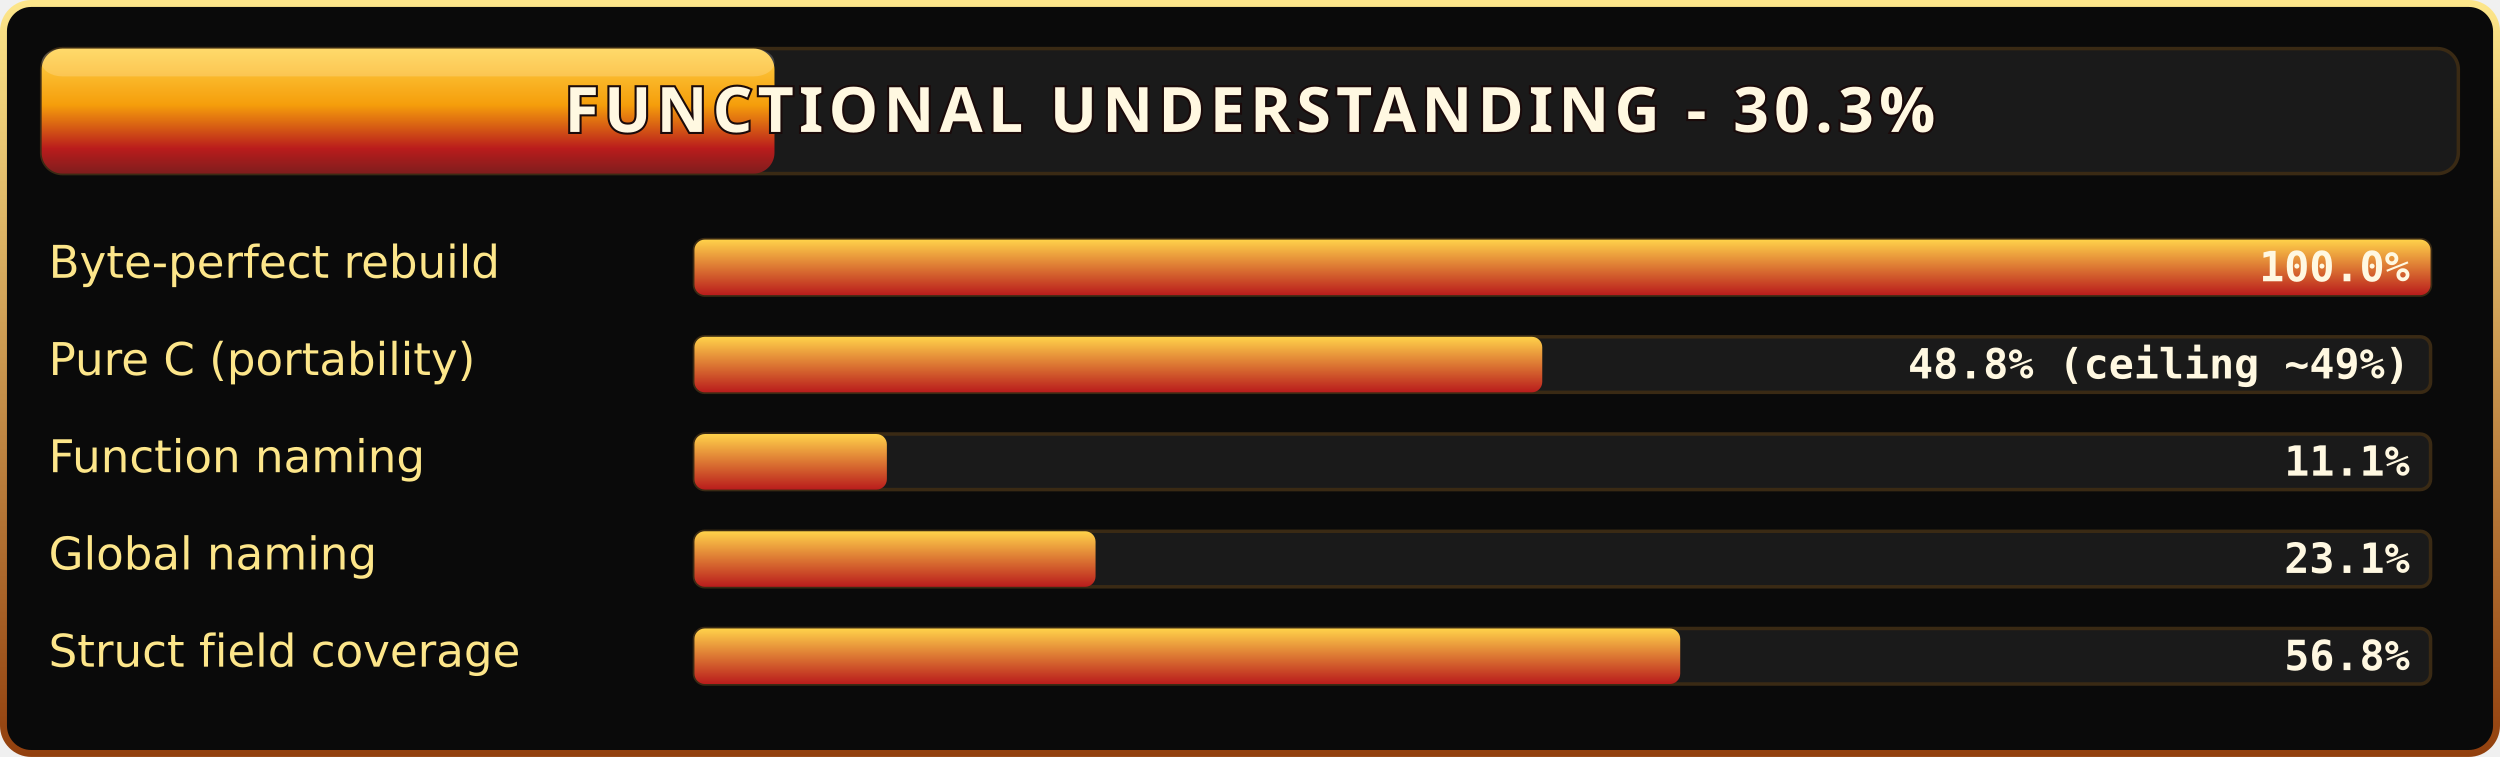
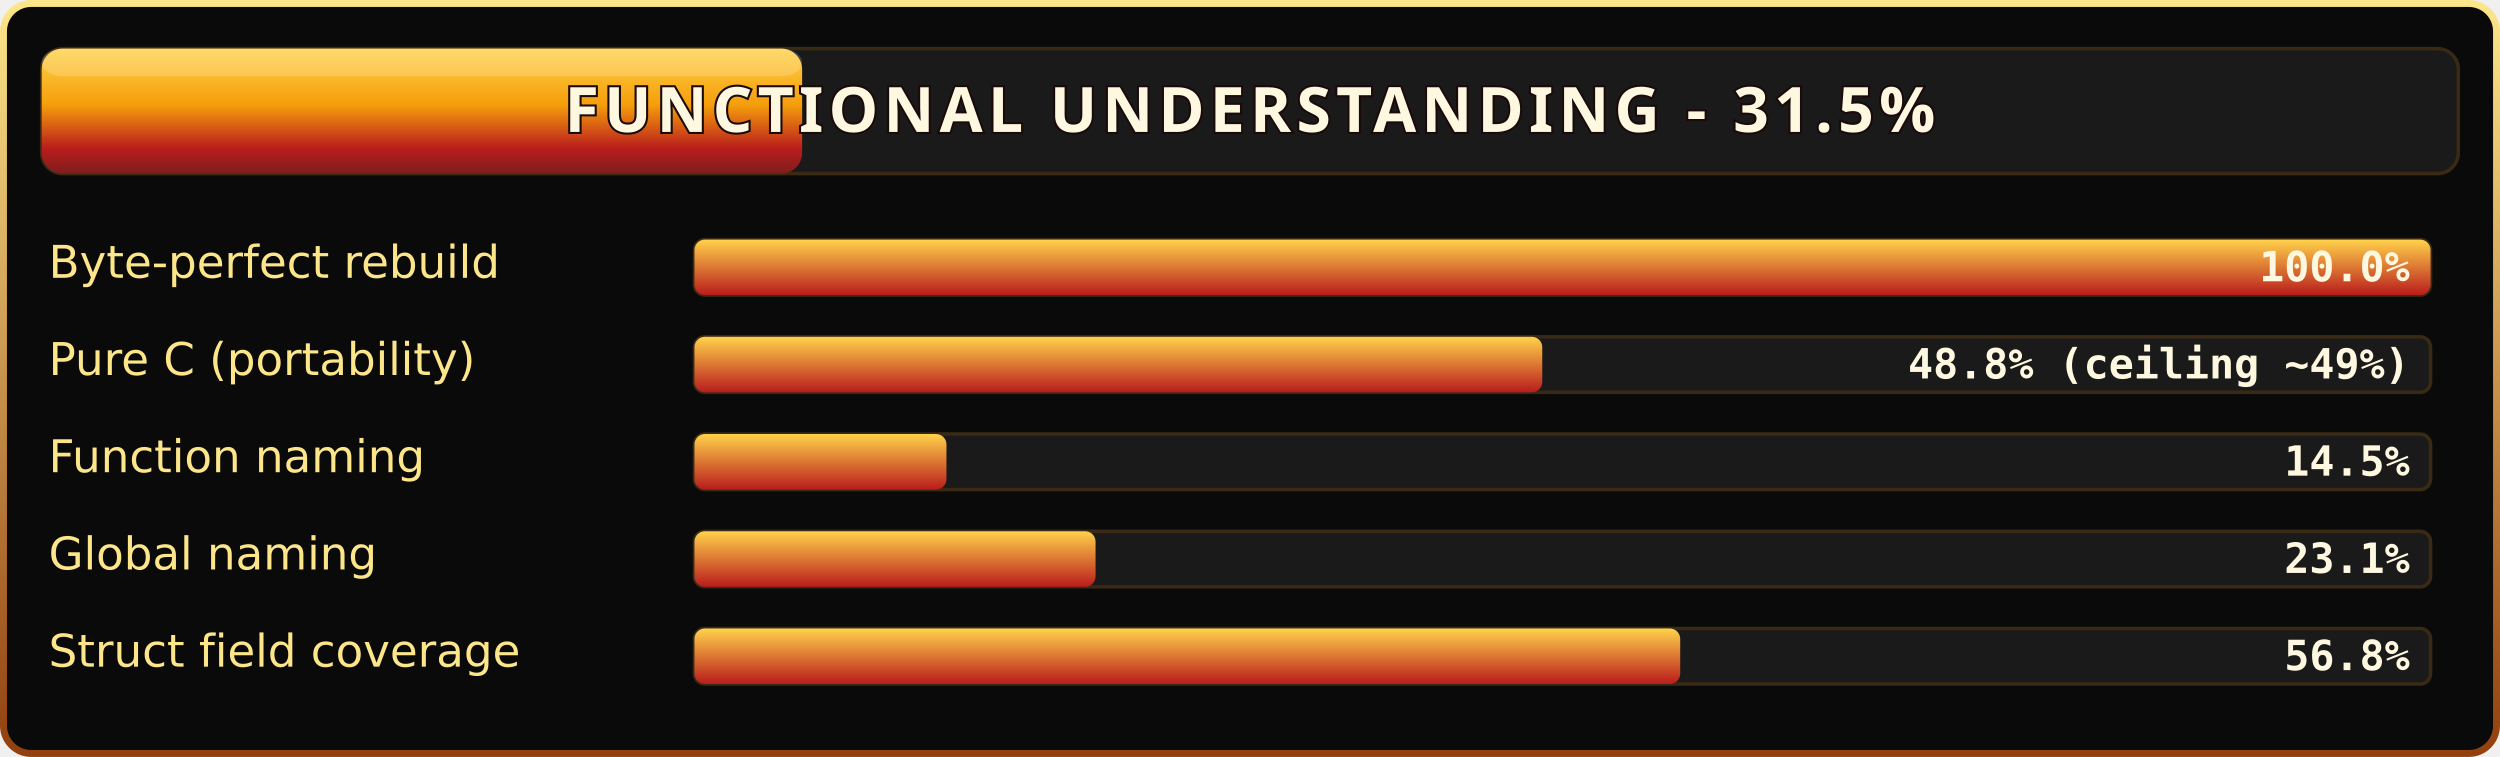
- <svg xmlns="http://www.w3.org/2000/svg" width="720" height="218" viewBox="0 0 720 218" role="img" aria-label="MK4 decomp progress 30.3%">
+ <svg xmlns="http://www.w3.org/2000/svg" width="720" height="218" viewBox="0 0 720 218" role="img" aria-label="MK4 decomp progress 31.5%">
  <defs>
    <linearGradient id="fillGrad" x1="0" y1="0" x2="0" y2="1">
      <stop offset="0%" stop-color="#ffd24a" />
      <stop offset="45%" stop-color="#f59e0b" />
      <stop offset="80%" stop-color="#b91c1c" />
      <stop offset="100%" stop-color="#7f1d1d" />
    </linearGradient>
    <linearGradient id="rowGrad" x1="0" y1="0" x2="0" y2="1">
      <stop offset="0%" stop-color="#ffd24a" />
      <stop offset="100%" stop-color="#b91c1c" />
    </linearGradient>
    <linearGradient id="borderGrad" x1="0" y1="0" x2="0" y2="1">
      <stop offset="0%" stop-color="#fde68a" />
      <stop offset="100%" stop-color="#92400e" />
    </linearGradient>
  </defs>
  <rect x="1" y="1" width="718" height="216" rx="8" ry="8" fill="#0a0a0a" stroke="url(#borderGrad)" stroke-width="2" />
  <rect x="12" y="14" width="696" height="36" rx="6" ry="6" fill="#1a1a1a" stroke="#3a2a14" stroke-width="1" />
-   <rect x="12" y="14" width="211.05" height="36" rx="6" ry="6" fill="url(#fillGrad)" />
-   <rect x="12" y="14" width="211.05" height="8" rx="6" ry="6" fill="#ffffff" opacity="0.18" />
-   <text x="360.0" y="38.0" font-family="Impact, 'Arial Black', sans-serif" font-size="18" font-weight="900" text-anchor="middle" fill="#fff8e1" stroke="#1a0a0a" stroke-width="1.2" paint-order="stroke fill" letter-spacing="1.5">FUNCTIONAL UNDERSTANDING - 30.3%</text>
+   <rect x="12" y="14" width="219.01" height="36" rx="6" ry="6" fill="url(#fillGrad)" />
+   <rect x="12" y="14" width="219.01" height="8" rx="6" ry="6" fill="#ffffff" opacity="0.18" />
+   <text x="360.0" y="38.0" font-family="Impact, 'Arial Black', sans-serif" font-size="18" font-weight="900" text-anchor="middle" fill="#fff8e1" stroke="#1a0a0a" stroke-width="1.2" paint-order="stroke fill" letter-spacing="1.5">FUNCTIONAL UNDERSTANDING - 31.5%</text>
  <text x="14" y="80" font-family="'DejaVu Sans', Verdana, sans-serif" font-size="13" fill="#fde68a">Byte-perfect rebuild</text>
  <rect x="200" y="69" width="500" height="16" rx="3" ry="3" fill="#1a1a1a" stroke="#3a2a14" stroke-width="1" />
  <rect x="200" y="69" width="500.00" height="16" rx="3" ry="3" fill="url(#rowGrad)" />
  <text x="694" y="81" font-family="'DejaVu Sans Mono', monospace" font-size="12" fill="#fff8e1" text-anchor="end" font-weight="bold">100.0%</text>
  <text x="14" y="108" font-family="'DejaVu Sans', Verdana, sans-serif" font-size="13" fill="#fde68a">Pure C (portability)</text>
  <rect x="200" y="97" width="500" height="16" rx="3" ry="3" fill="#1a1a1a" stroke="#3a2a14" stroke-width="1" />
  <rect x="200" y="97" width="244.17" height="16" rx="3" ry="3" fill="url(#rowGrad)" />
  <text x="694" y="109" font-family="'DejaVu Sans Mono', monospace" font-size="12" fill="#fff8e1" text-anchor="end" font-weight="bold">48.8% (ceiling ~49%)</text>
  <text x="14" y="136" font-family="'DejaVu Sans', Verdana, sans-serif" font-size="13" fill="#fde68a">Function naming</text>
  <rect x="200" y="125" width="500" height="16" rx="3" ry="3" fill="#1a1a1a" stroke="#3a2a14" stroke-width="1" />
-   <rect x="200" y="125" width="55.42" height="16" rx="3" ry="3" fill="url(#rowGrad)" />
-   <text x="694" y="137" font-family="'DejaVu Sans Mono', monospace" font-size="12" fill="#fff8e1" text-anchor="end" font-weight="bold">11.1%</text>
+   <rect x="200" y="125" width="72.58" height="16" rx="3" ry="3" fill="url(#rowGrad)" />
+   <text x="694" y="137" font-family="'DejaVu Sans Mono', monospace" font-size="12" fill="#fff8e1" text-anchor="end" font-weight="bold">14.5%</text>
  <text x="14" y="164" font-family="'DejaVu Sans', Verdana, sans-serif" font-size="13" fill="#fde68a">Global naming</text>
  <rect x="200" y="153" width="500" height="16" rx="3" ry="3" fill="#1a1a1a" stroke="#3a2a14" stroke-width="1" />
  <rect x="200" y="153" width="115.52" height="16" rx="3" ry="3" fill="url(#rowGrad)" />
  <text x="694" y="165" font-family="'DejaVu Sans Mono', monospace" font-size="12" fill="#fff8e1" text-anchor="end" font-weight="bold">23.1%</text>
  <text x="14" y="192" font-family="'DejaVu Sans', Verdana, sans-serif" font-size="13" fill="#fde68a">Struct field coverage</text>
  <rect x="200" y="181" width="500" height="16" rx="3" ry="3" fill="#1a1a1a" stroke="#3a2a14" stroke-width="1" />
  <rect x="200" y="181" width="283.90" height="16" rx="3" ry="3" fill="url(#rowGrad)" />
  <text x="694" y="193" font-family="'DejaVu Sans Mono', monospace" font-size="12" fill="#fff8e1" text-anchor="end" font-weight="bold">56.8%</text>
</svg>
